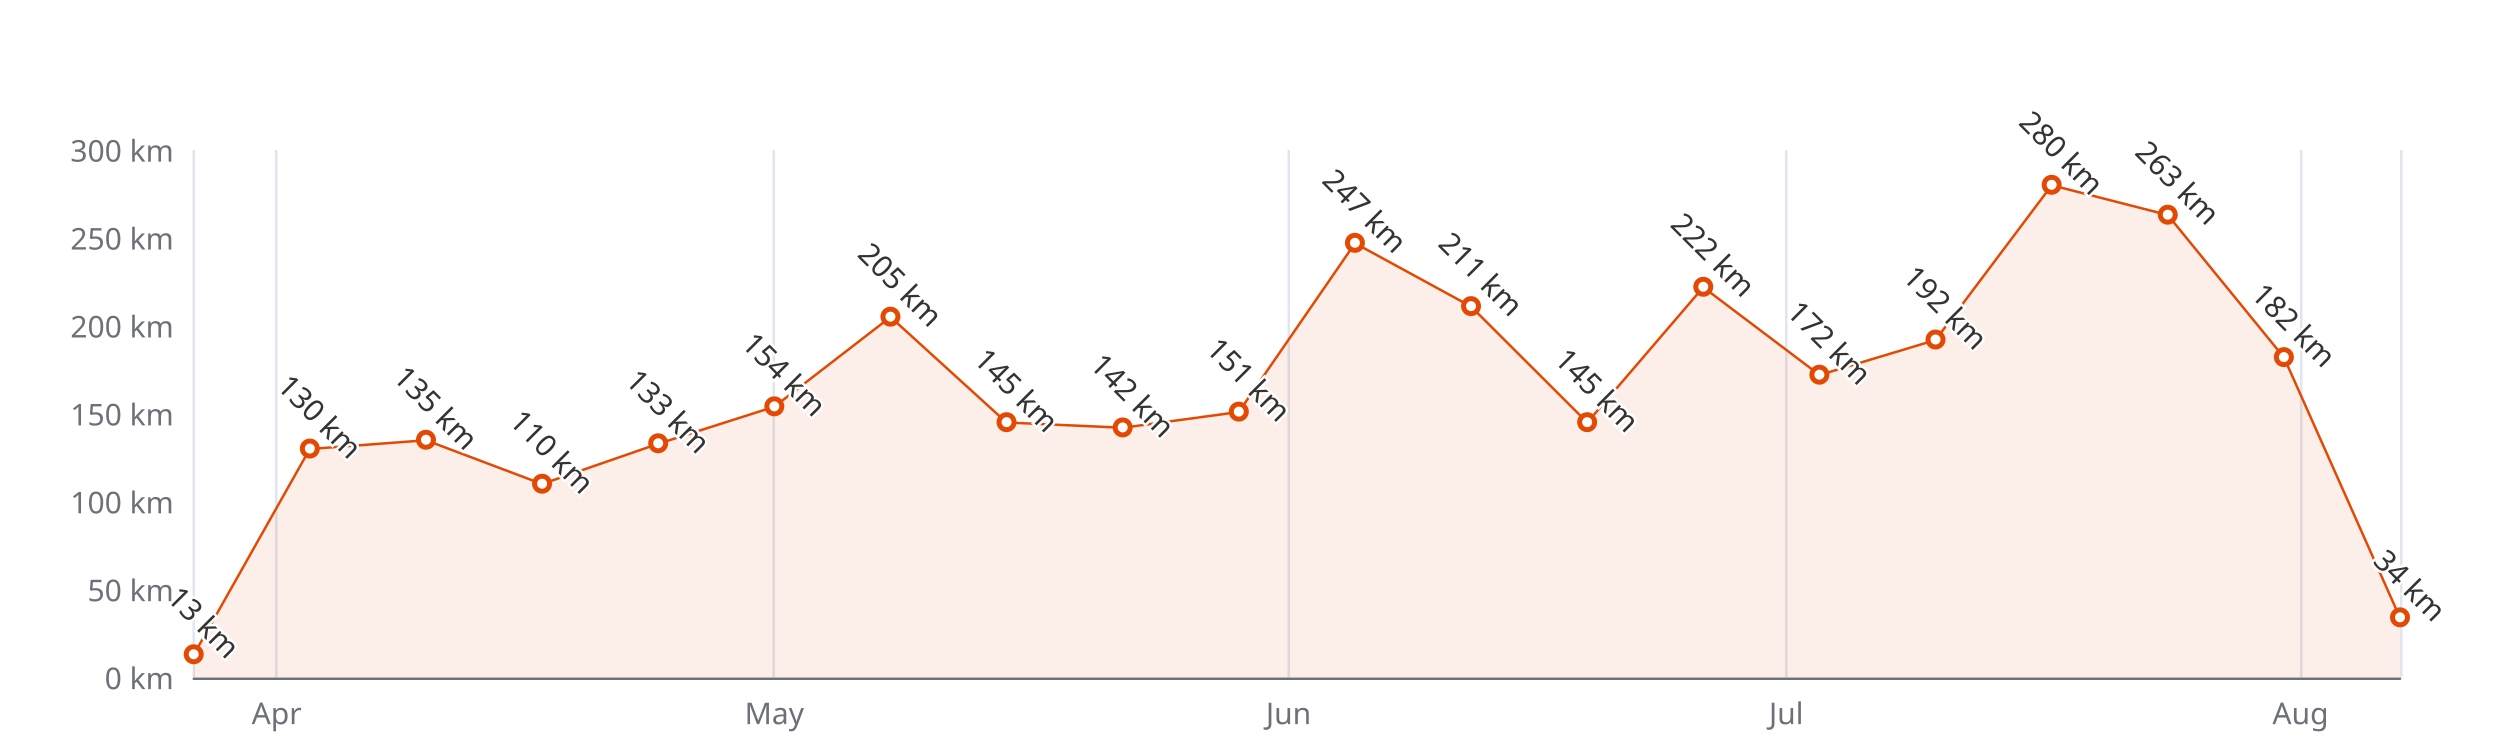
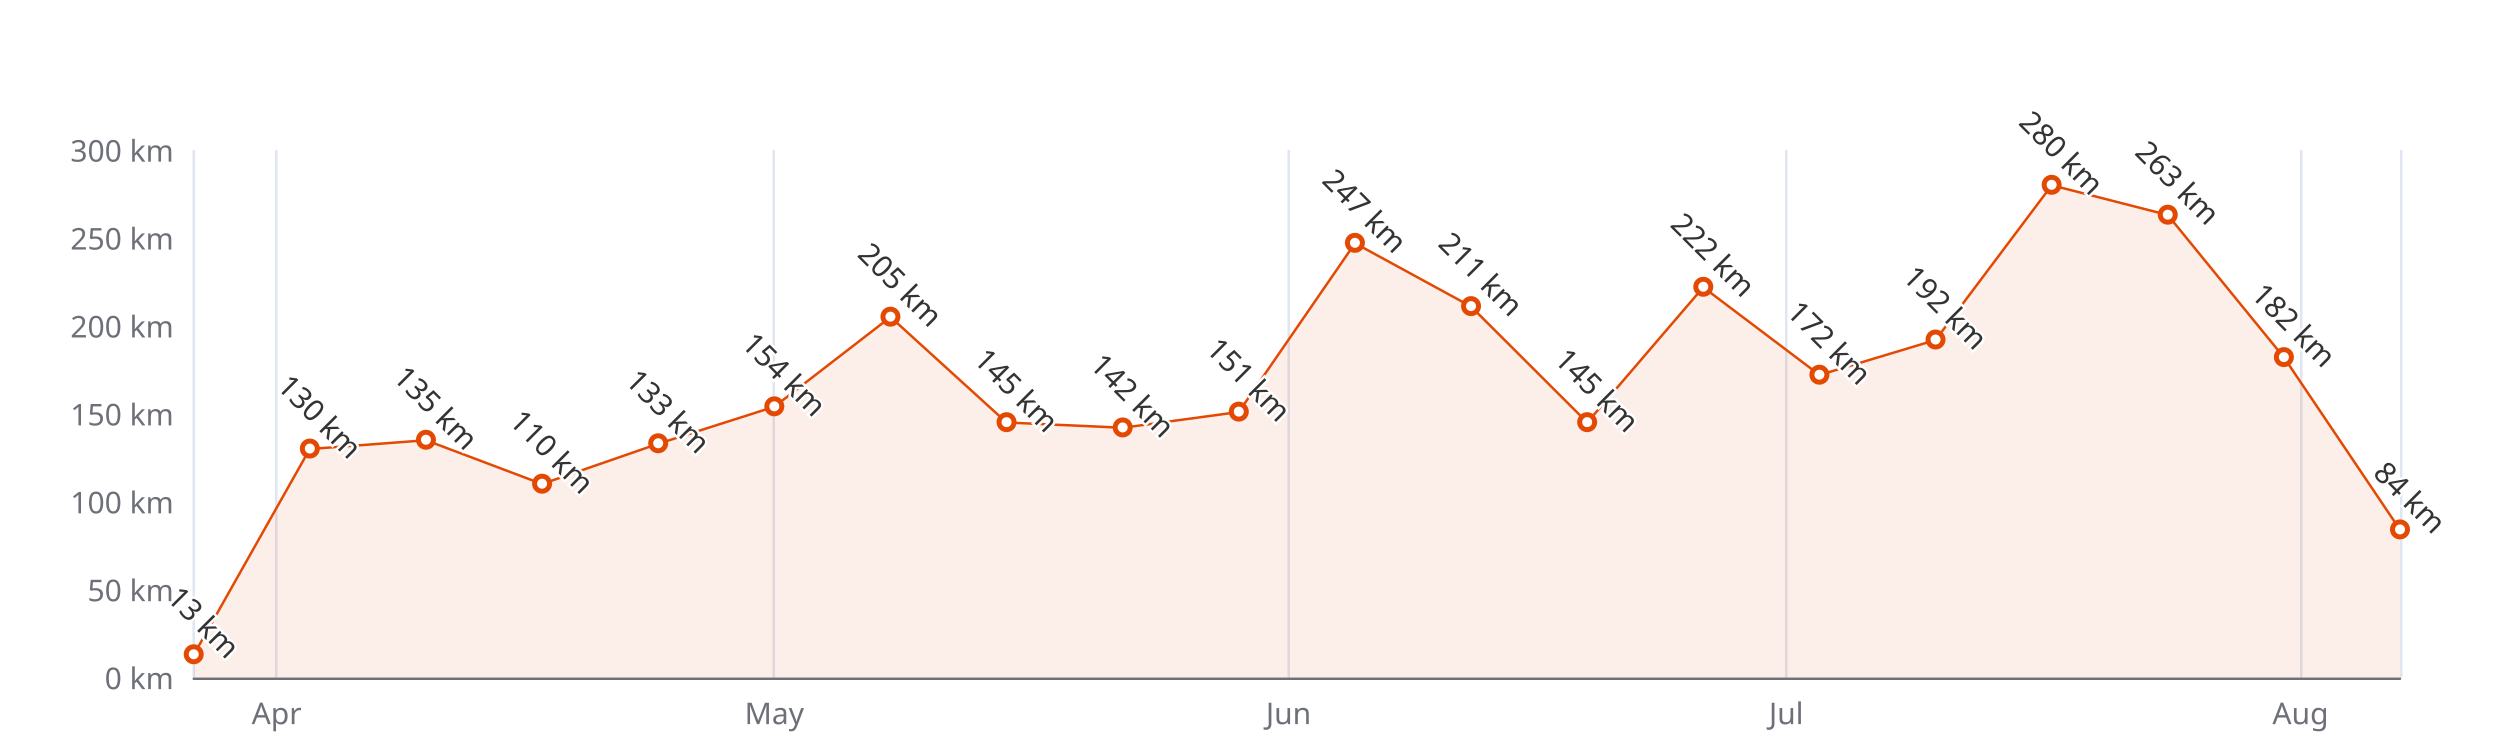
<svg xmlns="http://www.w3.org/2000/svg" width="1000" height="300" version="1.1" baseProfile="full" viewBox="0 0 1000 300">
  <rect width="1000" height="300" x="0" y="0" id="0" fill="#ffffff" />
  <path d="M77.5 60L77.5 271" fill="none" stroke="#E0E6F1" />
  <path d="M110.5 60L110.5 271" fill="none" stroke="#E0E6F1" />
  <path d="M309.5 60L309.5 271" fill="none" stroke="#E0E6F1" />
  <path d="M515.5 60L515.5 271" fill="none" stroke="#E0E6F1" />
  <path d="M714.5 60L714.5 271" fill="none" stroke="#E0E6F1" />
  <path d="M920.5 60L920.5 271" fill="none" stroke="#E0E6F1" />
  <path d="M960.5 60L960.5 271" fill="none" stroke="#E0E6F1" />
  <path d="M77.5 271.5L960 271.5" fill="none" stroke="#6E7079" stroke-linecap="round" />
  <text dominant-baseline="central" text-anchor="end" style="font-size:12px;font-family:sans-serif;" xml:space="preserve" transform="translate(69.48 271)" fill="#6E7079">0 km</text>
  <text dominant-baseline="central" text-anchor="end" style="font-size:12px;font-family:sans-serif;" xml:space="preserve" transform="translate(69.48 235.8333)" fill="#6E7079">50 km</text>
  <text dominant-baseline="central" text-anchor="end" style="font-size:12px;font-family:sans-serif;" xml:space="preserve" transform="translate(69.48 200.6667)" fill="#6E7079">100 km</text>
  <text dominant-baseline="central" text-anchor="end" style="font-size:12px;font-family:sans-serif;" xml:space="preserve" transform="translate(69.48 165.5)" fill="#6E7079">150 km</text>
  <text dominant-baseline="central" text-anchor="end" style="font-size:12px;font-family:sans-serif;" xml:space="preserve" transform="translate(69.48 130.3333)" fill="#6E7079">200 km</text>
  <text dominant-baseline="central" text-anchor="end" style="font-size:12px;font-family:sans-serif;" xml:space="preserve" transform="translate(69.48 95.1667)" fill="#6E7079">250 km</text>
  <text dominant-baseline="central" text-anchor="end" style="font-size:12px;font-family:sans-serif;" xml:space="preserve" transform="translate(69.48 60)" fill="#6E7079">300 km</text>
  <text dominant-baseline="central" text-anchor="middle" style="font: normal normal 12px sans-serif" y="6" transform="translate(110.6574 279)" fill="#6E7079">Apr</text>
  <text dominant-baseline="central" text-anchor="middle" style="font: normal normal 12px sans-serif" y="6" transform="translate(309.7221 279)" fill="#6E7079">May</text>
  <text dominant-baseline="central" text-anchor="middle" style="font: normal normal 12px sans-serif" y="6" transform="translate(515.4223 279)" fill="#6E7079">Jun</text>
  <text dominant-baseline="central" text-anchor="middle" style="font: normal normal 12px sans-serif" y="6" transform="translate(714.4869 279)" fill="#6E7079">Jul</text>
  <text dominant-baseline="central" text-anchor="middle" style="font: normal normal 12px sans-serif" y="6" transform="translate(920.1871 279)" fill="#6E7079">Aug</text>
  <g clip-path="url(#zr0-c0)">
-     <path d="M77.5 261.9L123.9 179.6L170.4 176.1L216.8 193.6L263.3 177.5L309.7 162.7L356.2 126.8L402.6 169L449.1 171.1L495.5 164.8L542 97.3L588.4 122.6L634.9 169L681.3 114.9L727.8 150L774.2 136L820.7 74.1L867.1 86L913.6 143L960 247.1L960 271L913.6 271L867.1 271L820.7 271L774.2 271L727.8 271L681.3 271L634.9 271L588.4 271L542 271L495.5 271L449.1 271L402.6 271L356.2 271L309.7 271L263.3 271L216.8 271L170.4 271L123.9 271L77.5 271Z" fill="rgb(227,73,2)" fill-opacity="0.09" />
-     <path d="M77.5 261.9L123.9 179.6L170.4 176.1L216.8 193.6L263.3 177.5L309.7 162.7L356.2 126.8L402.6 169L449.1 171.1L495.5 164.8L542 97.3L588.4 122.6L634.9 169L681.3 114.9L727.8 150L774.2 136L820.7 74.1L867.1 86L913.6 143L960 247.1" fill="none" stroke="#E34902" stroke-linejoin="bevel" />
+     <path d="M77.5 261.9L123.9 179.6L170.4 176.1L216.8 193.6L263.3 177.5L309.7 162.7L356.2 126.8L402.6 169L449.1 171.1L495.5 164.8L542 97.3L588.4 122.6L634.9 169L681.3 114.9L727.8 150L774.2 136L820.7 74.1L867.1 86L913.6 143L960 211.9L960 271L913.6 271L867.1 271L820.7 271L774.2 271L727.8 271L681.3 271L634.9 271L588.4 271L542 271L495.5 271L449.1 271L402.6 271L356.2 271L309.7 271L263.3 271L216.8 271L170.4 271L123.9 271L77.5 271Z" fill="rgb(227,73,2)" fill-opacity="0.09" />
+     <path d="M77.5 261.9L123.9 179.6L170.4 176.1L216.8 193.6L263.3 177.5L309.7 162.7L356.2 126.8L402.6 169L449.1 171.1L495.5 164.8L542 97.3L588.4 122.6L634.9 169L681.3 114.9L727.8 150L774.2 136L820.7 74.1L867.1 86L913.6 143L960 211.9" fill="none" stroke="#E34902" stroke-linejoin="bevel" />
  </g>
  <path d="M1 0A1 1 0 1 1 1 -0.1A1 1 0 0 1 1 0" transform="matrix(3,0,0,3,77.48,261.8567)" fill="#fff" stroke="#E34902" stroke-width="0.667" />
  <path d="M1 0A1 1 0 1 1 1 -0.1A1 1 0 0 1 1 0" transform="matrix(3,0,0,3,123.9284,179.5667)" fill="#fff" stroke="#E34902" stroke-width="0.667" />
  <path d="M1 0A1 1 0 1 1 1 -0.1A1 1 0 0 1 1 0" transform="matrix(3,0,0,3,170.3768,176.05)" fill="#fff" stroke="#E34902" stroke-width="0.667" />
  <path d="M1 0A1 1 0 1 1 1 -0.1A1 1 0 0 1 1 0" transform="matrix(3,0,0,3,216.8253,193.6333)" fill="#fff" stroke="#E34902" stroke-width="0.667" />
  <path d="M1 0A1 1 0 1 1 1 -0.1A1 1 0 0 1 1 0" transform="matrix(3,0,0,3,263.2737,177.4567)" fill="#fff" stroke="#E34902" stroke-width="0.667" />
  <path d="M1 0A1 1 0 1 1 1 -0.1A1 1 0 0 1 1 0" transform="matrix(3,0,0,3,309.7221,162.6867)" fill="#fff" stroke="#E34902" stroke-width="0.667" />
  <path d="M1 0A1 1 0 1 1 1 -0.1A1 1 0 0 1 1 0" transform="matrix(3,0,0,3,356.1705,126.8167)" fill="#fff" stroke="#E34902" stroke-width="0.667" />
  <path d="M1 0A1 1 0 1 1 1 -0.1A1 1 0 0 1 1 0" transform="matrix(3,0,0,3,402.619,169.0167)" fill="#fff" stroke="#E34902" stroke-width="0.667" />
  <path d="M1 0A1 1 0 1 1 1 -0.1A1 1 0 0 1 1 0" transform="matrix(3,0,0,3,449.0674,171.1267)" fill="#fff" stroke="#E34902" stroke-width="0.667" />
  <path d="M1 0A1 1 0 1 1 1 -0.1A1 1 0 0 1 1 0" transform="matrix(3,0,0,3,495.5158,164.7967)" fill="#fff" stroke="#E34902" stroke-width="0.667" />
  <path d="M1 0A1 1 0 1 1 1 -0.1A1 1 0 0 1 1 0" transform="matrix(3,0,0,3,541.9642,97.2767)" fill="#fff" stroke="#E34902" stroke-width="0.667" />
  <path d="M1 0A1 1 0 1 1 1 -0.1A1 1 0 0 1 1 0" transform="matrix(3,0,0,3,588.4127,122.5967)" fill="#fff" stroke="#E34902" stroke-width="0.667" />
  <path d="M1 0A1 1 0 1 1 1 -0.1A1 1 0 0 1 1 0" transform="matrix(3,0,0,3,634.861,169.0167)" fill="#fff" stroke="#E34902" stroke-width="0.667" />
  <path d="M1 0A1 1 0 1 1 1 -0.1A1 1 0 0 1 1 0" transform="matrix(3,0,0,3,681.3094,114.86)" fill="#fff" stroke="#E34902" stroke-width="0.667" />
  <path d="M1 0A1 1 0 1 1 1 -0.1A1 1 0 0 1 1 0" transform="matrix(3,0,0,3,727.7579,150.0267)" fill="#fff" stroke="#E34902" stroke-width="0.667" />
  <path d="M1 0A1 1 0 1 1 1 -0.1A1 1 0 0 1 1 0" transform="matrix(3,0,0,3,774.2063,135.96)" fill="#fff" stroke="#E34902" stroke-width="0.667" />
  <path d="M1 0A1 1 0 1 1 1 -0.1A1 1 0 0 1 1 0" transform="matrix(3,0,0,3,820.6547,74.0667)" fill="#fff" stroke="#E34902" stroke-width="0.667" />
  <path d="M1 0A1 1 0 1 1 1 -0.1A1 1 0 0 1 1 0" transform="matrix(3,0,0,3,867.1031,86.0233)" fill="#fff" stroke="#E34902" stroke-width="0.667" />
  <path d="M1 0A1 1 0 1 1 1 -0.1A1 1 0 0 1 1 0" transform="matrix(3,0,0,3,913.5516,142.9933)" fill="#fff" stroke="#E34902" stroke-width="0.667" />
-   <path d="M1 0A1 1 0 1 1 1 -0.1A1 1 0 0 1 1 0" transform="matrix(3,0,0,3,960,247.0867)" fill="#fff" stroke="#E34902" stroke-width="0.667" />
+   <path d="M1 0A1 1 0 1 1 1 -0.1A1 1 0 0 1 1 0" transform="matrix(3,0,0,3,960,211.92)" fill="#fff" stroke="#E34902" stroke-width="0.667" />
  <text dominant-baseline="central" text-anchor="middle" style="font-size:12px;font-family:sans-serif;" xml:space="preserve" y="-6" transform="matrix(0.707,0.707,-0.707,0.707,77.48,252.8567)" fill="#333" stroke="rgb(255,255,255)" stroke-width="2" paint-order="stroke" stroke-miterlimit="2">13 km</text>
  <text dominant-baseline="central" text-anchor="middle" style="font-size:12px;font-family:sans-serif;" xml:space="preserve" y="-6" transform="matrix(0.707,0.707,-0.707,0.707,123.9284,170.5667)" fill="#333" stroke="rgb(255,255,255)" stroke-width="2" paint-order="stroke" stroke-miterlimit="2">130 km</text>
  <text dominant-baseline="central" text-anchor="middle" style="font-size:12px;font-family:sans-serif;" xml:space="preserve" y="-6" transform="matrix(0.707,0.707,-0.707,0.707,170.3768,167.05)" fill="#333" stroke="rgb(255,255,255)" stroke-width="2" paint-order="stroke" stroke-miterlimit="2">135 km</text>
  <text dominant-baseline="central" text-anchor="middle" style="font-size:12px;font-family:sans-serif;" xml:space="preserve" y="-6" transform="matrix(0.707,0.707,-0.707,0.707,216.8253,184.6333)" fill="#333" stroke="rgb(255,255,255)" stroke-width="2" paint-order="stroke" stroke-miterlimit="2">110 km</text>
  <text dominant-baseline="central" text-anchor="middle" style="font-size:12px;font-family:sans-serif;" xml:space="preserve" y="-6" transform="matrix(0.707,0.707,-0.707,0.707,263.2737,168.4567)" fill="#333" stroke="rgb(255,255,255)" stroke-width="2" paint-order="stroke" stroke-miterlimit="2">133 km</text>
  <text dominant-baseline="central" text-anchor="middle" style="font-size:12px;font-family:sans-serif;" xml:space="preserve" y="-6" transform="matrix(0.707,0.707,-0.707,0.707,309.7221,153.6867)" fill="#333" stroke="rgb(255,255,255)" stroke-width="2" paint-order="stroke" stroke-miterlimit="2">154 km</text>
  <text dominant-baseline="central" text-anchor="middle" style="font-size:12px;font-family:sans-serif;" xml:space="preserve" y="-6" transform="matrix(0.707,0.707,-0.707,0.707,356.1705,117.8167)" fill="#333" stroke="rgb(255,255,255)" stroke-width="2" paint-order="stroke" stroke-miterlimit="2">205 km</text>
  <text dominant-baseline="central" text-anchor="middle" style="font-size:12px;font-family:sans-serif;" xml:space="preserve" y="-6" transform="matrix(0.707,0.707,-0.707,0.707,402.619,160.0167)" fill="#333" stroke="rgb(255,255,255)" stroke-width="2" paint-order="stroke" stroke-miterlimit="2">145 km</text>
  <text dominant-baseline="central" text-anchor="middle" style="font-size:12px;font-family:sans-serif;" xml:space="preserve" y="-6" transform="matrix(0.707,0.707,-0.707,0.707,449.0674,162.1267)" fill="#333" stroke="rgb(255,255,255)" stroke-width="2" paint-order="stroke" stroke-miterlimit="2">142 km</text>
  <text dominant-baseline="central" text-anchor="middle" style="font-size:12px;font-family:sans-serif;" xml:space="preserve" y="-6" transform="matrix(0.707,0.707,-0.707,0.707,495.5158,155.7967)" fill="#333" stroke="rgb(255,255,255)" stroke-width="2" paint-order="stroke" stroke-miterlimit="2">151 km</text>
  <text dominant-baseline="central" text-anchor="middle" style="font-size:12px;font-family:sans-serif;" xml:space="preserve" y="-6" transform="matrix(0.707,0.707,-0.707,0.707,541.9642,88.2767)" fill="#333" stroke="rgb(255,255,255)" stroke-width="2" paint-order="stroke" stroke-miterlimit="2">247 km</text>
  <text dominant-baseline="central" text-anchor="middle" style="font-size:12px;font-family:sans-serif;" xml:space="preserve" y="-6" transform="matrix(0.707,0.707,-0.707,0.707,588.4127,113.5967)" fill="#333" stroke="rgb(255,255,255)" stroke-width="2" paint-order="stroke" stroke-miterlimit="2">211 km</text>
  <text dominant-baseline="central" text-anchor="middle" style="font-size:12px;font-family:sans-serif;" xml:space="preserve" y="-6" transform="matrix(0.707,0.707,-0.707,0.707,634.861,160.0167)" fill="#333" stroke="rgb(255,255,255)" stroke-width="2" paint-order="stroke" stroke-miterlimit="2">145 km</text>
  <text dominant-baseline="central" text-anchor="middle" style="font-size:12px;font-family:sans-serif;" xml:space="preserve" y="-6" transform="matrix(0.707,0.707,-0.707,0.707,681.3094,105.86)" fill="#333" stroke="rgb(255,255,255)" stroke-width="2" paint-order="stroke" stroke-miterlimit="2">222 km</text>
  <text dominant-baseline="central" text-anchor="middle" style="font-size:12px;font-family:sans-serif;" xml:space="preserve" y="-6" transform="matrix(0.707,0.707,-0.707,0.707,727.7579,141.0267)" fill="#333" stroke="rgb(255,255,255)" stroke-width="2" paint-order="stroke" stroke-miterlimit="2">172 km</text>
  <text dominant-baseline="central" text-anchor="middle" style="font-size:12px;font-family:sans-serif;" xml:space="preserve" y="-6" transform="matrix(0.707,0.707,-0.707,0.707,774.2063,126.96)" fill="#333" stroke="rgb(255,255,255)" stroke-width="2" paint-order="stroke" stroke-miterlimit="2">192 km</text>
  <text dominant-baseline="central" text-anchor="middle" style="font-size:12px;font-family:sans-serif;" xml:space="preserve" y="-6" transform="matrix(0.707,0.707,-0.707,0.707,820.6547,65.0667)" fill="#333" stroke="rgb(255,255,255)" stroke-width="2" paint-order="stroke" stroke-miterlimit="2">280 km</text>
  <text dominant-baseline="central" text-anchor="middle" style="font-size:12px;font-family:sans-serif;" xml:space="preserve" y="-6" transform="matrix(0.707,0.707,-0.707,0.707,867.1031,77.0233)" fill="#333" stroke="rgb(255,255,255)" stroke-width="2" paint-order="stroke" stroke-miterlimit="2">263 km</text>
  <text dominant-baseline="central" text-anchor="middle" style="font-size:12px;font-family:sans-serif;" xml:space="preserve" y="-6" transform="matrix(0.707,0.707,-0.707,0.707,913.5516,133.9933)" fill="#333" stroke="rgb(255,255,255)" stroke-width="2" paint-order="stroke" stroke-miterlimit="2">182 km</text>
-   <text dominant-baseline="central" text-anchor="middle" style="font-size:12px;font-family:sans-serif;" xml:space="preserve" y="-6" transform="matrix(0.707,0.707,-0.707,0.707,960,238.0867)" fill="#333" stroke="rgb(255,255,255)" stroke-width="2" paint-order="stroke" stroke-miterlimit="2">34 km</text>
+   <text dominant-baseline="central" text-anchor="middle" style="font-size:12px;font-family:sans-serif;" xml:space="preserve" y="-6" transform="matrix(0.707,0.707,-0.707,0.707,960,202.92)" fill="#333" stroke="rgb(255,255,255)" stroke-width="2" paint-order="stroke" stroke-miterlimit="2">84 km</text>
  <defs>
    <clipPath id="zr0-c0">
      <path d="M76 59.5l884 0l0 212l-884 0Z" fill="#000" />
    </clipPath>
  </defs>
</svg>
